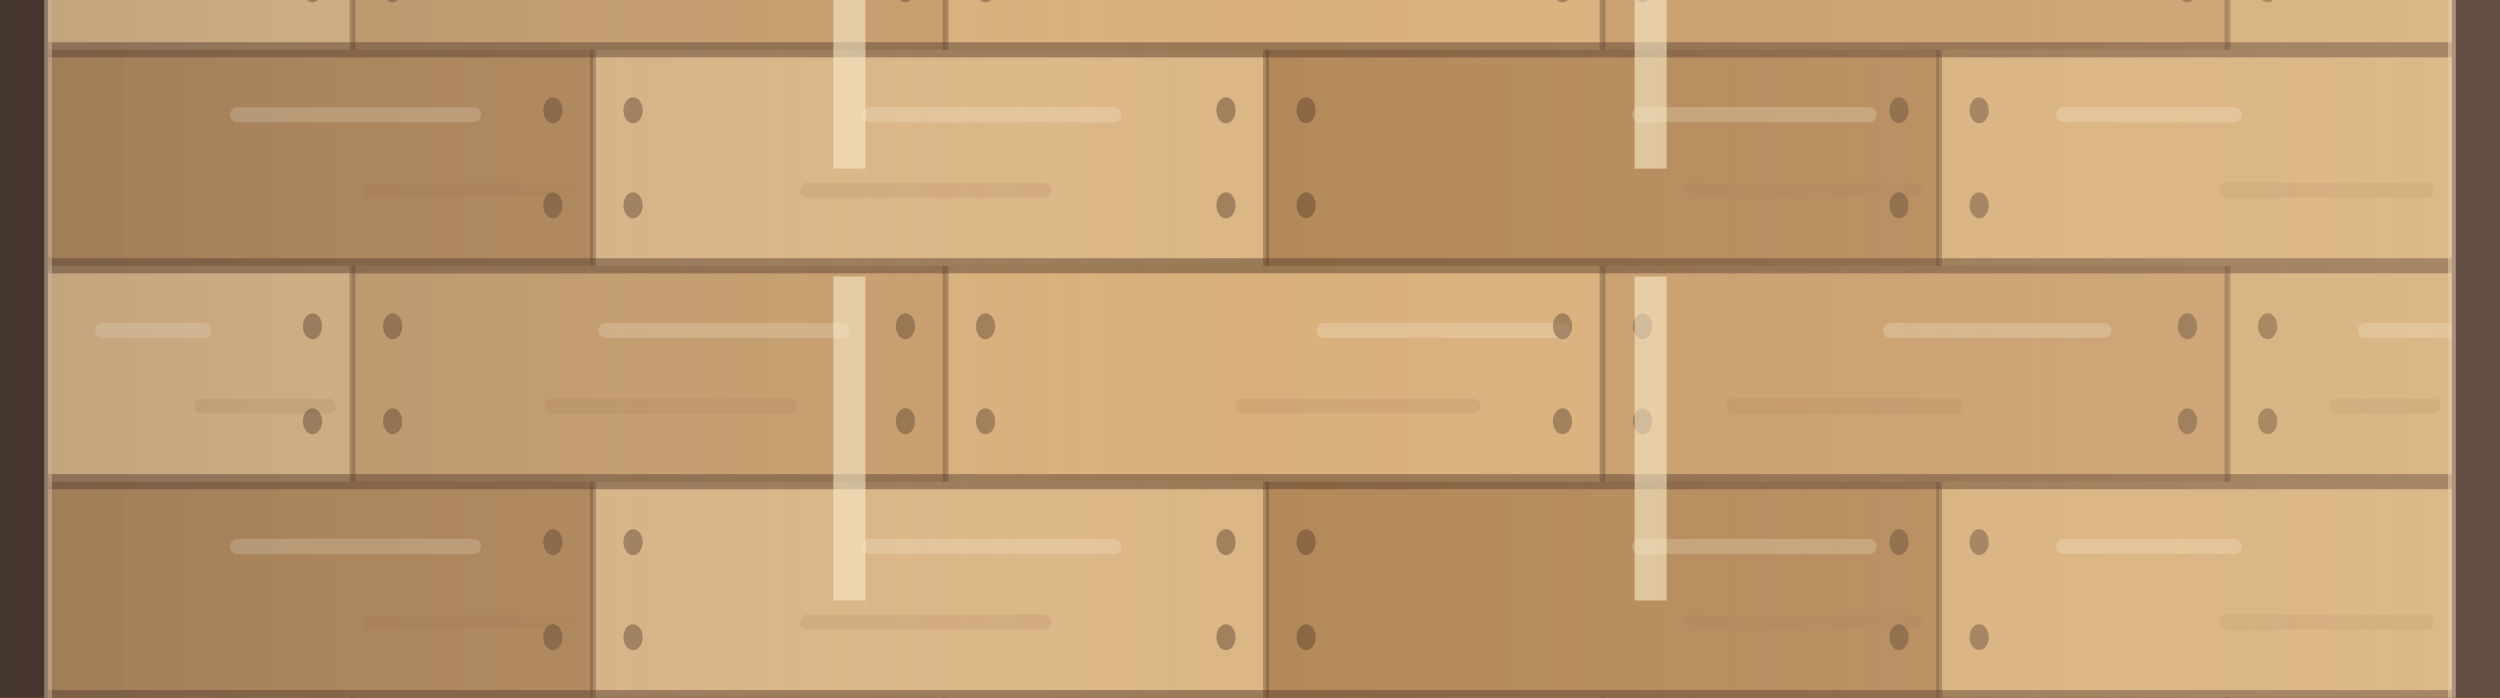
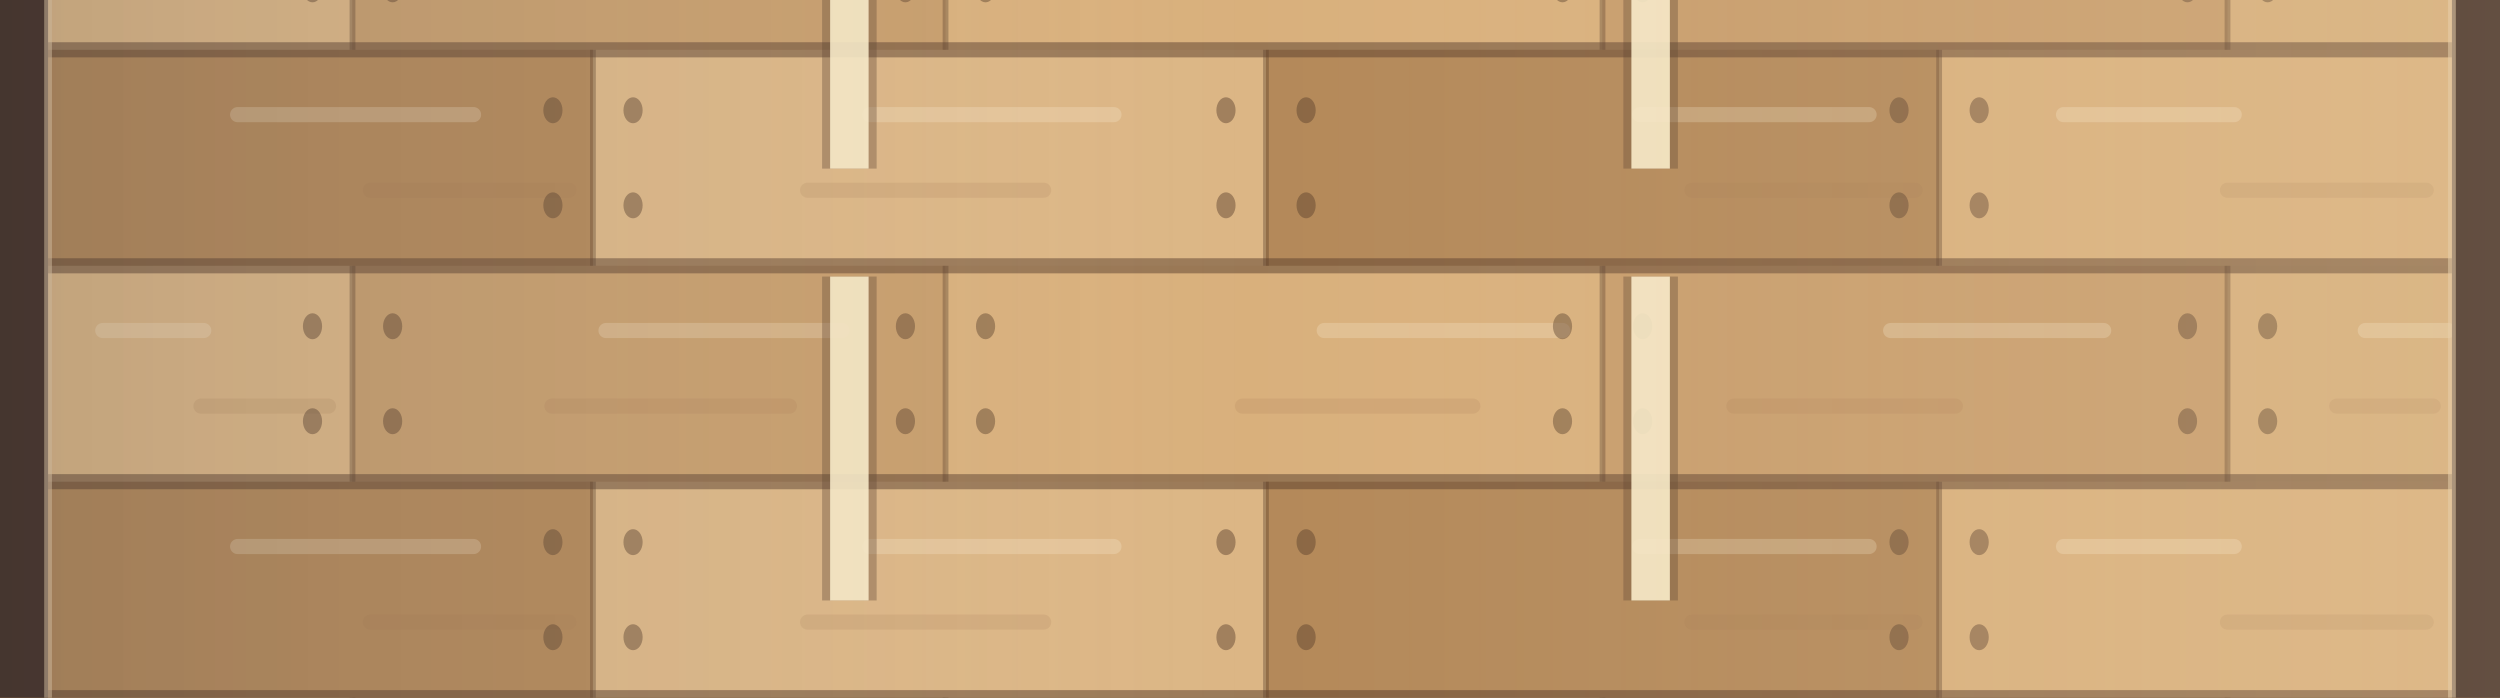
<svg xmlns="http://www.w3.org/2000/svg" width="258" height="72" viewBox="0 0 258 72">
  <rect width="258" height="72" fill="#C79C6A" />
  <rect x="0" y="-39.43" width="61.19" height="22.89" fill="#b48858" />
  <rect x="61.19" y="-39.43" width="69.46" height="22.89" fill="#dcb685" />
  <rect x="130.65" y="-39.43" width="69.47" height="22.89" fill="#b48959" />
  <rect x="200.12" y="-39.43" width="57.88" height="22.89" fill="#d8af7b" />
  <rect x="0" y="-17.14" width="36.38" height="22.88" fill="#dcb583" />
  <rect x="36.38" y="-17.14" width="61.2" height="22.88" fill="#c89e6c" />
  <rect x="97.58" y="-17.14" width="67.8" height="22.88" fill="#d9b07c" />
  <rect x="165.38" y="-17.14" width="64.5" height="22.88" fill="#c89d6b" />
  <rect x="229.88" y="-17.14" width="28.12" height="22.88" fill="#d5ad79" />
  <rect x="0" y="5.14" width="61.19" height="22.89" fill="#b48858" />
  <rect x="61.19" y="5.14" width="69.46" height="22.89" fill="#dcb685" />
  <rect x="130.65" y="5.14" width="69.47" height="22.89" fill="#b48959" />
  <rect x="200.12" y="5.14" width="57.88" height="22.89" fill="#d8af7b" />
  <rect x="0" y="27.43" width="36.38" height="22.88" fill="#dcb583" />
  <rect x="36.38" y="27.43" width="61.2" height="22.88" fill="#c89e6c" />
  <rect x="97.58" y="27.43" width="67.8" height="22.88" fill="#d9b07c" />
  <rect x="165.38" y="27.43" width="64.5" height="22.88" fill="#c89d6b" />
  <rect x="229.88" y="27.43" width="28.12" height="22.88" fill="#d5ad79" />
  <rect x="0" y="49.71" width="61.19" height="22.89" fill="#b48858" />
  <rect x="61.19" y="49.71" width="69.46" height="22.89" fill="#dcb685" />
  <rect x="130.65" y="49.71" width="69.47" height="22.89" fill="#b48959" />
  <rect x="200.12" y="49.71" width="57.88" height="22.89" fill="#d8af7b" />
  <rect x="0" y="72" width="36.38" height="22.89" fill="#dcb583" />
  <rect x="36.38" y="72" width="61.2" height="22.89" fill="#c89e6c" />
  <rect x="97.58" y="72" width="67.8" height="22.89" fill="#d9b07c" />
  <rect x="165.38" y="72" width="64.5" height="22.89" fill="#c89d6b" />
  <rect x="229.88" y="72" width="28.12" height="22.89" fill="#d5ad79" />
  <rect x="0" y="94.29" width="61.19" height="22.88" fill="#b48858" />
  <rect x="61.19" y="94.29" width="69.46" height="22.88" fill="#dcb685" />
  <rect x="130.65" y="94.29" width="69.47" height="22.88" fill="#b48959" />
  <rect x="200.12" y="94.29" width="57.88" height="22.88" fill="#d8af7b" />
  <path d="M24.52 -32.74H48.87" stroke="#FFF6DE" stroke-opacity="0.22" stroke-width="1.56" stroke-linecap="round" />
  <path d="M38.22 -24.94H58.71" stroke="#9C744B" stroke-opacity="0.16" stroke-width="1.56" stroke-linecap="round" />
  <path d="M89.76 -32.74H114.96" stroke="#FFF6DE" stroke-opacity="0.22" stroke-width="1.56" stroke-linecap="round" />
  <path d="M83.34 -24.94H107.71" stroke="#9C744B" stroke-opacity="0.16" stroke-width="1.56" stroke-linecap="round" />
  <path d="M169.2 -32.74H192.89" stroke="#FFF6DE" stroke-opacity="0.22" stroke-width="1.56" stroke-linecap="round" />
  <path d="M174.61 -24.94H197.63" stroke="#9C744B" stroke-opacity="0.16" stroke-width="1.56" stroke-linecap="round" />
  <path d="M212.95 -32.74H230.57" stroke="#FFF6DE" stroke-opacity="0.22" stroke-width="1.56" stroke-linecap="round" />
  <path d="M229.87 -24.94H250.38" stroke="#9C744B" stroke-opacity="0.16" stroke-width="1.56" stroke-linecap="round" />
  <path d="M10.6 -10.46H21.03" stroke="#FFF6DE" stroke-opacity="0.22" stroke-width="1.56" stroke-linecap="round" />
  <path d="M20.74 -2.66H33.9" stroke="#9C744B" stroke-opacity="0.16" stroke-width="1.56" stroke-linecap="round" />
  <path d="M62.54 -10.46H86.89" stroke="#FFF6DE" stroke-opacity="0.22" stroke-width="1.56" stroke-linecap="round" />
  <path d="M56.96 -2.66H81.47" stroke="#9C744B" stroke-opacity="0.16" stroke-width="1.56" stroke-linecap="round" />
  <path d="M136.66 -10.46H161.27" stroke="#FFF6DE" stroke-opacity="0.22" stroke-width="1.56" stroke-linecap="round" />
  <path d="M128.22 -2.66H152" stroke="#9C744B" stroke-opacity="0.16" stroke-width="1.56" stroke-linecap="round" />
  <path d="M195.11 -10.46H217.1" stroke="#FFF6DE" stroke-opacity="0.22" stroke-width="1.56" stroke-linecap="round" />
  <path d="M178.93 -2.66H201.8" stroke="#9C744B" stroke-opacity="0.16" stroke-width="1.56" stroke-linecap="round" />
  <path d="M244.1 -10.46H252.66" stroke="#FFF6DE" stroke-opacity="0.22" stroke-width="1.56" stroke-linecap="round" />
  <path d="M241.15 -2.66H251.11" stroke="#9C744B" stroke-opacity="0.16" stroke-width="1.56" stroke-linecap="round" />
  <path d="M24.52 11.83H48.87" stroke="#FFF6DE" stroke-opacity="0.22" stroke-width="1.56" stroke-linecap="round" />
  <path d="M38.22 19.63H58.71" stroke="#9C744B" stroke-opacity="0.16" stroke-width="1.56" stroke-linecap="round" />
  <path d="M89.76 11.83H114.96" stroke="#FFF6DE" stroke-opacity="0.22" stroke-width="1.56" stroke-linecap="round" />
  <path d="M83.34 19.63H107.71" stroke="#9C744B" stroke-opacity="0.16" stroke-width="1.56" stroke-linecap="round" />
  <path d="M169.2 11.83H192.89" stroke="#FFF6DE" stroke-opacity="0.22" stroke-width="1.56" stroke-linecap="round" />
  <path d="M174.61 19.63H197.63" stroke="#9C744B" stroke-opacity="0.16" stroke-width="1.56" stroke-linecap="round" />
  <path d="M212.95 11.83H230.57" stroke="#FFF6DE" stroke-opacity="0.22" stroke-width="1.56" stroke-linecap="round" />
  <path d="M229.87 19.63H250.38" stroke="#9C744B" stroke-opacity="0.16" stroke-width="1.56" stroke-linecap="round" />
  <path d="M10.6 34.11H21.03" stroke="#FFF6DE" stroke-opacity="0.22" stroke-width="1.56" stroke-linecap="round" />
  <path d="M20.74 41.91H33.9" stroke="#9C744B" stroke-opacity="0.16" stroke-width="1.56" stroke-linecap="round" />
  <path d="M62.54 34.11H86.89" stroke="#FFF6DE" stroke-opacity="0.22" stroke-width="1.56" stroke-linecap="round" />
  <path d="M56.96 41.91H81.47" stroke="#9C744B" stroke-opacity="0.16" stroke-width="1.56" stroke-linecap="round" />
  <path d="M136.66 34.11H161.27" stroke="#FFF6DE" stroke-opacity="0.22" stroke-width="1.56" stroke-linecap="round" />
  <path d="M128.22 41.91H152" stroke="#9C744B" stroke-opacity="0.16" stroke-width="1.56" stroke-linecap="round" />
  <path d="M195.11 34.11H217.1" stroke="#FFF6DE" stroke-opacity="0.22" stroke-width="1.56" stroke-linecap="round" />
  <path d="M178.93 41.91H201.8" stroke="#9C744B" stroke-opacity="0.16" stroke-width="1.56" stroke-linecap="round" />
  <path d="M244.1 34.11H252.66" stroke="#FFF6DE" stroke-opacity="0.22" stroke-width="1.56" stroke-linecap="round" />
  <path d="M241.15 41.91H251.11" stroke="#9C744B" stroke-opacity="0.16" stroke-width="1.56" stroke-linecap="round" />
  <path d="M24.52 56.4H48.87" stroke="#FFF6DE" stroke-opacity="0.22" stroke-width="1.56" stroke-linecap="round" />
  <path d="M38.22 64.2H58.71" stroke="#9C744B" stroke-opacity="0.16" stroke-width="1.56" stroke-linecap="round" />
  <path d="M89.76 56.4H114.96" stroke="#FFF6DE" stroke-opacity="0.22" stroke-width="1.56" stroke-linecap="round" />
  <path d="M83.34 64.2H107.71" stroke="#9C744B" stroke-opacity="0.16" stroke-width="1.56" stroke-linecap="round" />
  <path d="M169.2 56.4H192.89" stroke="#FFF6DE" stroke-opacity="0.22" stroke-width="1.56" stroke-linecap="round" />
  <path d="M174.61 64.2H197.63" stroke="#9C744B" stroke-opacity="0.16" stroke-width="1.56" stroke-linecap="round" />
  <path d="M212.95 56.4H230.57" stroke="#FFF6DE" stroke-opacity="0.22" stroke-width="1.56" stroke-linecap="round" />
  <path d="M229.87 64.2H250.38" stroke="#9C744B" stroke-opacity="0.16" stroke-width="1.56" stroke-linecap="round" />
  <path d="M10.6 78.69H21.03" stroke="#FFF6DE" stroke-opacity="0.22" stroke-width="1.56" stroke-linecap="round" />
  <path d="M20.74 86.49H33.9" stroke="#9C744B" stroke-opacity="0.16" stroke-width="1.56" stroke-linecap="round" />
  <path d="M62.54 78.69H86.89" stroke="#FFF6DE" stroke-opacity="0.22" stroke-width="1.56" stroke-linecap="round" />
  <path d="M56.96 86.49H81.47" stroke="#9C744B" stroke-opacity="0.16" stroke-width="1.56" stroke-linecap="round" />
  <path d="M136.66 78.69H161.27" stroke="#FFF6DE" stroke-opacity="0.22" stroke-width="1.56" stroke-linecap="round" />
  <path d="M128.22 86.49H152" stroke="#9C744B" stroke-opacity="0.16" stroke-width="1.56" stroke-linecap="round" />
  <path d="M195.11 78.69H217.1" stroke="#FFF6DE" stroke-opacity="0.22" stroke-width="1.56" stroke-linecap="round" />
  <path d="M178.93 86.49H201.8" stroke="#9C744B" stroke-opacity="0.16" stroke-width="1.56" stroke-linecap="round" />
  <path d="M244.1 78.69H252.66" stroke="#FFF6DE" stroke-opacity="0.22" stroke-width="1.56" stroke-linecap="round" />
  <path d="M241.15 86.49H251.11" stroke="#9C744B" stroke-opacity="0.16" stroke-width="1.56" stroke-linecap="round" />
  <path d="M24.52 100.97H48.87" stroke="#FFF6DE" stroke-opacity="0.22" stroke-width="1.56" stroke-linecap="round" />
  <path d="M38.22 108.77H58.71" stroke="#9C744B" stroke-opacity="0.16" stroke-width="1.56" stroke-linecap="round" />
  <path d="M89.76 100.97H114.96" stroke="#FFF6DE" stroke-opacity="0.22" stroke-width="1.56" stroke-linecap="round" />
  <path d="M83.34 108.77H107.71" stroke="#9C744B" stroke-opacity="0.16" stroke-width="1.56" stroke-linecap="round" />
  <path d="M169.2 100.97H192.89" stroke="#FFF6DE" stroke-opacity="0.22" stroke-width="1.56" stroke-linecap="round" />
  <path d="M174.61 108.77H197.63" stroke="#9C744B" stroke-opacity="0.16" stroke-width="1.56" stroke-linecap="round" />
  <path d="M212.95 100.97H230.57" stroke="#FFF6DE" stroke-opacity="0.22" stroke-width="1.56" stroke-linecap="round" />
  <path d="M229.87 108.77H250.38" stroke="#9C744B" stroke-opacity="0.16" stroke-width="1.56" stroke-linecap="round" />
  <path d="M61.19 -39.43V-17.14" stroke="#5A3F2C" stroke-opacity=".38" stroke-width="0.6" />
  <path d="M130.65 -39.43V-17.14" stroke="#5A3F2C" stroke-opacity=".38" stroke-width="0.6" />
  <path d="M200.12 -39.43V-17.14" stroke="#5A3F2C" stroke-opacity=".38" stroke-width="0.6" />
  <path d="M0 -39.43H258" stroke="#5A3F2C" stroke-opacity=".5" stroke-width="1.56" />
  <path d="M36.38 -17.14V5.14" stroke="#5A3F2C" stroke-opacity=".38" stroke-width="0.6" />
  <path d="M97.58 -17.14V5.14" stroke="#5A3F2C" stroke-opacity=".38" stroke-width="0.6" />
  <path d="M165.38 -17.14V5.14" stroke="#5A3F2C" stroke-opacity=".38" stroke-width="0.6" />
  <path d="M229.88 -17.14V5.14" stroke="#5A3F2C" stroke-opacity=".38" stroke-width="0.6" />
  <path d="M0 -17.14H258" stroke="#5A3F2C" stroke-opacity=".5" stroke-width="1.56" />
  <path d="M61.19 5.14V27.43" stroke="#5A3F2C" stroke-opacity=".38" stroke-width="0.6" />
  <path d="M130.65 5.14V27.43" stroke="#5A3F2C" stroke-opacity=".38" stroke-width="0.6" />
  <path d="M200.12 5.14V27.43" stroke="#5A3F2C" stroke-opacity=".38" stroke-width="0.6" />
  <path d="M0 5.14H258" stroke="#5A3F2C" stroke-opacity=".5" stroke-width="1.56" />
  <path d="M36.38 27.43V49.71" stroke="#5A3F2C" stroke-opacity=".38" stroke-width="0.6" />
  <path d="M97.58 27.43V49.71" stroke="#5A3F2C" stroke-opacity=".38" stroke-width="0.6" />
  <path d="M165.38 27.43V49.71" stroke="#5A3F2C" stroke-opacity=".38" stroke-width="0.6" />
  <path d="M229.88 27.43V49.71" stroke="#5A3F2C" stroke-opacity=".38" stroke-width="0.6" />
  <path d="M0 27.43H258" stroke="#5A3F2C" stroke-opacity=".5" stroke-width="1.56" />
  <path d="M61.19 49.71V72" stroke="#5A3F2C" stroke-opacity=".38" stroke-width="0.6" />
  <path d="M130.65 49.71V72" stroke="#5A3F2C" stroke-opacity=".38" stroke-width="0.6" />
  <path d="M200.12 49.71V72" stroke="#5A3F2C" stroke-opacity=".38" stroke-width="0.6" />
  <path d="M0 49.71H258" stroke="#5A3F2C" stroke-opacity=".5" stroke-width="1.56" />
  <path d="M36.38 72V94.29" stroke="#5A3F2C" stroke-opacity=".38" stroke-width="0.6" />
  <path d="M97.58 72V94.29" stroke="#5A3F2C" stroke-opacity=".38" stroke-width="0.6" />
  <path d="M165.38 72V94.29" stroke="#5A3F2C" stroke-opacity=".38" stroke-width="0.6" />
  <path d="M229.88 72V94.29" stroke="#5A3F2C" stroke-opacity=".38" stroke-width="0.6" />
  <path d="M0 72H258" stroke="#5A3F2C" stroke-opacity=".5" stroke-width="1.56" />
  <path d="M61.19 94.29V116.57" stroke="#5A3F2C" stroke-opacity=".38" stroke-width="0.6" />
  <path d="M130.65 94.29V116.57" stroke="#5A3F2C" stroke-opacity=".38" stroke-width="0.6" />
  <path d="M200.12 94.29V116.57" stroke="#5A3F2C" stroke-opacity=".38" stroke-width="0.6" />
  <path d="M0 94.29H258" stroke="#5A3F2C" stroke-opacity=".5" stroke-width="1.56" />
  <ellipse cx="57.06" cy="-33.19" rx="0.99" ry="1.34" fill="#5A3F2C" fill-opacity=".45" />
  <ellipse cx="57.06" cy="-23.38" rx="0.99" ry="1.34" fill="#5A3F2C" fill-opacity=".45" />
  <ellipse cx="65.33" cy="-33.19" rx="0.99" ry="1.34" fill="#5A3F2C" fill-opacity=".45" />
  <ellipse cx="65.33" cy="-23.38" rx="0.99" ry="1.34" fill="#5A3F2C" fill-opacity=".45" />
  <ellipse cx="126.52" cy="-33.19" rx="0.99" ry="1.34" fill="#5A3F2C" fill-opacity=".45" />
  <ellipse cx="126.52" cy="-23.38" rx="0.99" ry="1.34" fill="#5A3F2C" fill-opacity=".45" />
  <ellipse cx="134.79" cy="-33.19" rx="0.99" ry="1.34" fill="#5A3F2C" fill-opacity=".45" />
  <ellipse cx="134.79" cy="-23.38" rx="0.99" ry="1.34" fill="#5A3F2C" fill-opacity=".45" />
  <ellipse cx="195.98" cy="-33.19" rx="0.99" ry="1.34" fill="#5A3F2C" fill-opacity=".45" />
  <ellipse cx="195.98" cy="-23.38" rx="0.99" ry="1.34" fill="#5A3F2C" fill-opacity=".45" />
  <ellipse cx="204.25" cy="-33.19" rx="0.99" ry="1.34" fill="#5A3F2C" fill-opacity=".45" />
  <ellipse cx="204.25" cy="-23.38" rx="0.99" ry="1.34" fill="#5A3F2C" fill-opacity=".45" />
  <ellipse cx="32.25" cy="-10.9" rx="0.99" ry="1.34" fill="#5A3F2C" fill-opacity=".45" />
  <ellipse cx="32.25" cy="-1.1" rx="0.99" ry="1.34" fill="#5A3F2C" fill-opacity=".45" />
  <ellipse cx="40.52" cy="-10.9" rx="0.99" ry="1.34" fill="#5A3F2C" fill-opacity=".45" />
  <ellipse cx="40.52" cy="-1.1" rx="0.99" ry="1.34" fill="#5A3F2C" fill-opacity=".45" />
  <ellipse cx="93.44" cy="-10.9" rx="0.99" ry="1.34" fill="#5A3F2C" fill-opacity=".45" />
  <ellipse cx="93.44" cy="-1.1" rx="0.99" ry="1.34" fill="#5A3F2C" fill-opacity=".45" />
  <ellipse cx="101.71" cy="-10.9" rx="0.99" ry="1.34" fill="#5A3F2C" fill-opacity=".45" />
  <ellipse cx="101.71" cy="-1.1" rx="0.99" ry="1.34" fill="#5A3F2C" fill-opacity=".45" />
  <ellipse cx="161.25" cy="-10.9" rx="0.99" ry="1.34" fill="#5A3F2C" fill-opacity=".45" />
  <ellipse cx="161.25" cy="-1.1" rx="0.99" ry="1.34" fill="#5A3F2C" fill-opacity=".45" />
  <ellipse cx="169.52" cy="-10.9" rx="0.99" ry="1.34" fill="#5A3F2C" fill-opacity=".45" />
  <ellipse cx="169.52" cy="-1.1" rx="0.99" ry="1.34" fill="#5A3F2C" fill-opacity=".45" />
  <ellipse cx="225.75" cy="-10.9" rx="0.99" ry="1.34" fill="#5A3F2C" fill-opacity=".45" />
  <ellipse cx="225.75" cy="-1.1" rx="0.99" ry="1.34" fill="#5A3F2C" fill-opacity=".45" />
  <ellipse cx="234.02" cy="-10.9" rx="0.99" ry="1.34" fill="#5A3F2C" fill-opacity=".45" />
  <ellipse cx="234.02" cy="-1.1" rx="0.99" ry="1.34" fill="#5A3F2C" fill-opacity=".45" />
  <ellipse cx="57.06" cy="11.38" rx="0.99" ry="1.34" fill="#5A3F2C" fill-opacity=".45" />
  <ellipse cx="57.06" cy="21.19" rx="0.99" ry="1.34" fill="#5A3F2C" fill-opacity=".45" />
  <ellipse cx="65.33" cy="11.38" rx="0.99" ry="1.34" fill="#5A3F2C" fill-opacity=".45" />
  <ellipse cx="65.33" cy="21.19" rx="0.99" ry="1.34" fill="#5A3F2C" fill-opacity=".45" />
  <ellipse cx="126.52" cy="11.38" rx="0.99" ry="1.34" fill="#5A3F2C" fill-opacity=".45" />
  <ellipse cx="126.52" cy="21.19" rx="0.99" ry="1.34" fill="#5A3F2C" fill-opacity=".45" />
  <ellipse cx="134.79" cy="11.38" rx="0.99" ry="1.34" fill="#5A3F2C" fill-opacity=".45" />
  <ellipse cx="134.79" cy="21.19" rx="0.99" ry="1.34" fill="#5A3F2C" fill-opacity=".45" />
  <ellipse cx="195.98" cy="11.38" rx="0.99" ry="1.34" fill="#5A3F2C" fill-opacity=".45" />
  <ellipse cx="195.98" cy="21.19" rx="0.99" ry="1.34" fill="#5A3F2C" fill-opacity=".45" />
  <ellipse cx="204.25" cy="11.38" rx="0.99" ry="1.34" fill="#5A3F2C" fill-opacity=".45" />
  <ellipse cx="204.25" cy="21.19" rx="0.99" ry="1.34" fill="#5A3F2C" fill-opacity=".45" />
  <ellipse cx="32.25" cy="33.67" rx="0.99" ry="1.34" fill="#5A3F2C" fill-opacity=".45" />
  <ellipse cx="32.25" cy="43.47" rx="0.99" ry="1.34" fill="#5A3F2C" fill-opacity=".45" />
  <ellipse cx="40.52" cy="33.67" rx="0.99" ry="1.34" fill="#5A3F2C" fill-opacity=".45" />
  <ellipse cx="40.52" cy="43.47" rx="0.99" ry="1.34" fill="#5A3F2C" fill-opacity=".45" />
  <ellipse cx="93.44" cy="33.67" rx="0.99" ry="1.34" fill="#5A3F2C" fill-opacity=".45" />
  <ellipse cx="93.44" cy="43.47" rx="0.99" ry="1.34" fill="#5A3F2C" fill-opacity=".45" />
  <ellipse cx="101.71" cy="33.67" rx="0.99" ry="1.34" fill="#5A3F2C" fill-opacity=".45" />
  <ellipse cx="101.71" cy="43.47" rx="0.99" ry="1.34" fill="#5A3F2C" fill-opacity=".45" />
  <ellipse cx="161.25" cy="33.67" rx="0.99" ry="1.34" fill="#5A3F2C" fill-opacity=".45" />
  <ellipse cx="161.25" cy="43.47" rx="0.99" ry="1.34" fill="#5A3F2C" fill-opacity=".45" />
  <ellipse cx="169.52" cy="33.67" rx="0.99" ry="1.34" fill="#5A3F2C" fill-opacity=".45" />
  <ellipse cx="169.52" cy="43.47" rx="0.99" ry="1.34" fill="#5A3F2C" fill-opacity=".45" />
  <ellipse cx="225.75" cy="33.67" rx="0.99" ry="1.34" fill="#5A3F2C" fill-opacity=".45" />
  <ellipse cx="225.75" cy="43.47" rx="0.99" ry="1.34" fill="#5A3F2C" fill-opacity=".45" />
  <ellipse cx="234.02" cy="33.67" rx="0.99" ry="1.34" fill="#5A3F2C" fill-opacity=".45" />
  <ellipse cx="234.02" cy="43.47" rx="0.99" ry="1.34" fill="#5A3F2C" fill-opacity=".45" />
  <ellipse cx="57.06" cy="55.95" rx="0.99" ry="1.34" fill="#5A3F2C" fill-opacity=".45" />
  <ellipse cx="57.06" cy="65.76" rx="0.99" ry="1.34" fill="#5A3F2C" fill-opacity=".45" />
  <ellipse cx="65.33" cy="55.95" rx="0.99" ry="1.34" fill="#5A3F2C" fill-opacity=".45" />
  <ellipse cx="65.33" cy="65.76" rx="0.99" ry="1.34" fill="#5A3F2C" fill-opacity=".45" />
  <ellipse cx="126.52" cy="55.95" rx="0.99" ry="1.34" fill="#5A3F2C" fill-opacity=".45" />
  <ellipse cx="126.52" cy="65.76" rx="0.99" ry="1.34" fill="#5A3F2C" fill-opacity=".45" />
  <ellipse cx="134.79" cy="55.95" rx="0.99" ry="1.34" fill="#5A3F2C" fill-opacity=".45" />
  <ellipse cx="134.79" cy="65.76" rx="0.99" ry="1.34" fill="#5A3F2C" fill-opacity=".45" />
  <ellipse cx="195.98" cy="55.95" rx="0.99" ry="1.34" fill="#5A3F2C" fill-opacity=".45" />
  <ellipse cx="195.98" cy="65.76" rx="0.99" ry="1.34" fill="#5A3F2C" fill-opacity=".45" />
  <ellipse cx="204.25" cy="55.95" rx="0.99" ry="1.34" fill="#5A3F2C" fill-opacity=".45" />
  <ellipse cx="204.25" cy="65.76" rx="0.99" ry="1.34" fill="#5A3F2C" fill-opacity=".45" />
  <ellipse cx="32.25" cy="78.24" rx="0.99" ry="1.34" fill="#5A3F2C" fill-opacity=".45" />
  <ellipse cx="32.25" cy="88.05" rx="0.99" ry="1.34" fill="#5A3F2C" fill-opacity=".45" />
  <ellipse cx="40.52" cy="78.24" rx="0.99" ry="1.34" fill="#5A3F2C" fill-opacity=".45" />
  <ellipse cx="40.52" cy="88.05" rx="0.99" ry="1.34" fill="#5A3F2C" fill-opacity=".45" />
  <ellipse cx="93.44" cy="78.24" rx="0.99" ry="1.34" fill="#5A3F2C" fill-opacity=".45" />
  <ellipse cx="93.44" cy="88.05" rx="0.99" ry="1.34" fill="#5A3F2C" fill-opacity=".45" />
  <ellipse cx="101.71" cy="78.24" rx="0.99" ry="1.34" fill="#5A3F2C" fill-opacity=".45" />
  <ellipse cx="101.71" cy="88.05" rx="0.99" ry="1.34" fill="#5A3F2C" fill-opacity=".45" />
  <ellipse cx="161.25" cy="78.24" rx="0.99" ry="1.34" fill="#5A3F2C" fill-opacity=".45" />
  <ellipse cx="161.25" cy="88.05" rx="0.99" ry="1.34" fill="#5A3F2C" fill-opacity=".45" />
  <ellipse cx="169.52" cy="78.24" rx="0.99" ry="1.34" fill="#5A3F2C" fill-opacity=".45" />
  <ellipse cx="169.52" cy="88.05" rx="0.99" ry="1.34" fill="#5A3F2C" fill-opacity=".45" />
  <ellipse cx="225.75" cy="78.24" rx="0.99" ry="1.34" fill="#5A3F2C" fill-opacity=".45" />
  <ellipse cx="225.75" cy="88.05" rx="0.99" ry="1.34" fill="#5A3F2C" fill-opacity=".45" />
  <ellipse cx="234.02" cy="78.24" rx="0.99" ry="1.34" fill="#5A3F2C" fill-opacity=".45" />
  <ellipse cx="234.02" cy="88.05" rx="0.99" ry="1.34" fill="#5A3F2C" fill-opacity=".45" />
  <ellipse cx="57.06" cy="100.53" rx="0.99" ry="1.34" fill="#5A3F2C" fill-opacity=".45" />
  <ellipse cx="57.06" cy="110.33" rx="0.99" ry="1.34" fill="#5A3F2C" fill-opacity=".45" />
  <ellipse cx="65.33" cy="100.53" rx="0.99" ry="1.34" fill="#5A3F2C" fill-opacity=".45" />
  <ellipse cx="65.33" cy="110.33" rx="0.99" ry="1.34" fill="#5A3F2C" fill-opacity=".45" />
  <ellipse cx="126.52" cy="100.53" rx="0.99" ry="1.34" fill="#5A3F2C" fill-opacity=".45" />
  <ellipse cx="126.52" cy="110.33" rx="0.99" ry="1.34" fill="#5A3F2C" fill-opacity=".45" />
  <ellipse cx="134.79" cy="100.53" rx="0.99" ry="1.34" fill="#5A3F2C" fill-opacity=".45" />
  <ellipse cx="134.79" cy="110.33" rx="0.99" ry="1.34" fill="#5A3F2C" fill-opacity=".45" />
  <ellipse cx="195.98" cy="100.53" rx="0.99" ry="1.34" fill="#5A3F2C" fill-opacity=".45" />
  <ellipse cx="195.98" cy="110.33" rx="0.99" ry="1.34" fill="#5A3F2C" fill-opacity=".45" />
  <ellipse cx="204.25" cy="100.53" rx="0.99" ry="1.34" fill="#5A3F2C" fill-opacity=".45" />
  <ellipse cx="204.25" cy="110.33" rx="0.99" ry="1.34" fill="#5A3F2C" fill-opacity=".45" />
-   <rect x="86" y="-16.03" width="3.31" height="33.43" fill="#FFF2CF" fill-opacity=".55" />
-   <rect x="168.69" y="-16.03" width="3.31" height="33.43" fill="#FFF2CF" fill-opacity=".55" />
-   <rect x="86" y="28.54" width="3.31" height="33.43" fill="#FFF2CF" fill-opacity=".55" />
-   <rect x="168.69" y="28.54" width="3.31" height="33.43" fill="#FFF2CF" fill-opacity=".55" />
-   <rect x="86" y="73.11" width="3.31" height="33.43" fill="#FFF2CF" fill-opacity=".55" />
-   <rect x="168.69" y="73.11" width="3.31" height="33.43" fill="#FFF2CF" fill-opacity=".55" />
+   <rect x="84.84" y="-16.03" width="5.63" height="33.43" fill="#5A3F2C" fill-opacity=".35" />
+   <rect x="85.67" y="-16.03" width="3.97" height="33.43" fill="#FFF2CF" fill-opacity=".85" />
+   <rect x="167.53" y="-16.03" width="5.63" height="33.43" fill="#5A3F2C" fill-opacity=".35" />
+   <rect x="168.36" y="-16.03" width="3.97" height="33.43" fill="#FFF2CF" fill-opacity=".85" />
+   <rect x="84.84" y="28.54" width="5.63" height="33.43" fill="#5A3F2C" fill-opacity=".35" />
+   <rect x="85.67" y="28.54" width="3.97" height="33.43" fill="#FFF2CF" fill-opacity=".85" />
+   <rect x="167.53" y="28.54" width="5.63" height="33.43" fill="#5A3F2C" fill-opacity=".35" />
+   <rect x="168.36" y="28.54" width="3.97" height="33.43" fill="#FFF2CF" fill-opacity=".85" />
+   <rect x="84.84" y="73.11" width="5.63" height="33.43" fill="#5A3F2C" fill-opacity=".35" />
+   <rect x="85.67" y="73.11" width="3.97" height="33.43" fill="#FFF2CF" fill-opacity=".85" />
+   <rect x="167.53" y="73.11" width="5.63" height="33.43" fill="#5A3F2C" fill-opacity=".35" />
+   <rect x="168.36" y="73.11" width="3.97" height="33.43" fill="#FFF2CF" fill-opacity=".85" />
  <rect x="0" y="0" width="4.96" height="72" fill="#4A3428" />
  <rect x="253.04" y="0" width="4.96" height="72" fill="#4A3428" />
  <path d="M4.96 0V72M253.04 0V72" stroke="#e4c8a3" stroke-opacity=".55" stroke-width="0.8" />
  <defs>
    <linearGradient id="l" x1="0" x2="1" y1="0" y2="0">
      <stop offset="0" stop-color="#2C3B52" stop-opacity="0.16" />
      <stop offset=".5" stop-color="#FFFFFF" stop-opacity="0" />
      <stop offset="1" stop-color="#FFF4D8" stop-opacity="0.14" />
    </linearGradient>
  </defs>
  <rect width="258" height="72" fill="url(#l)" />
</svg>
